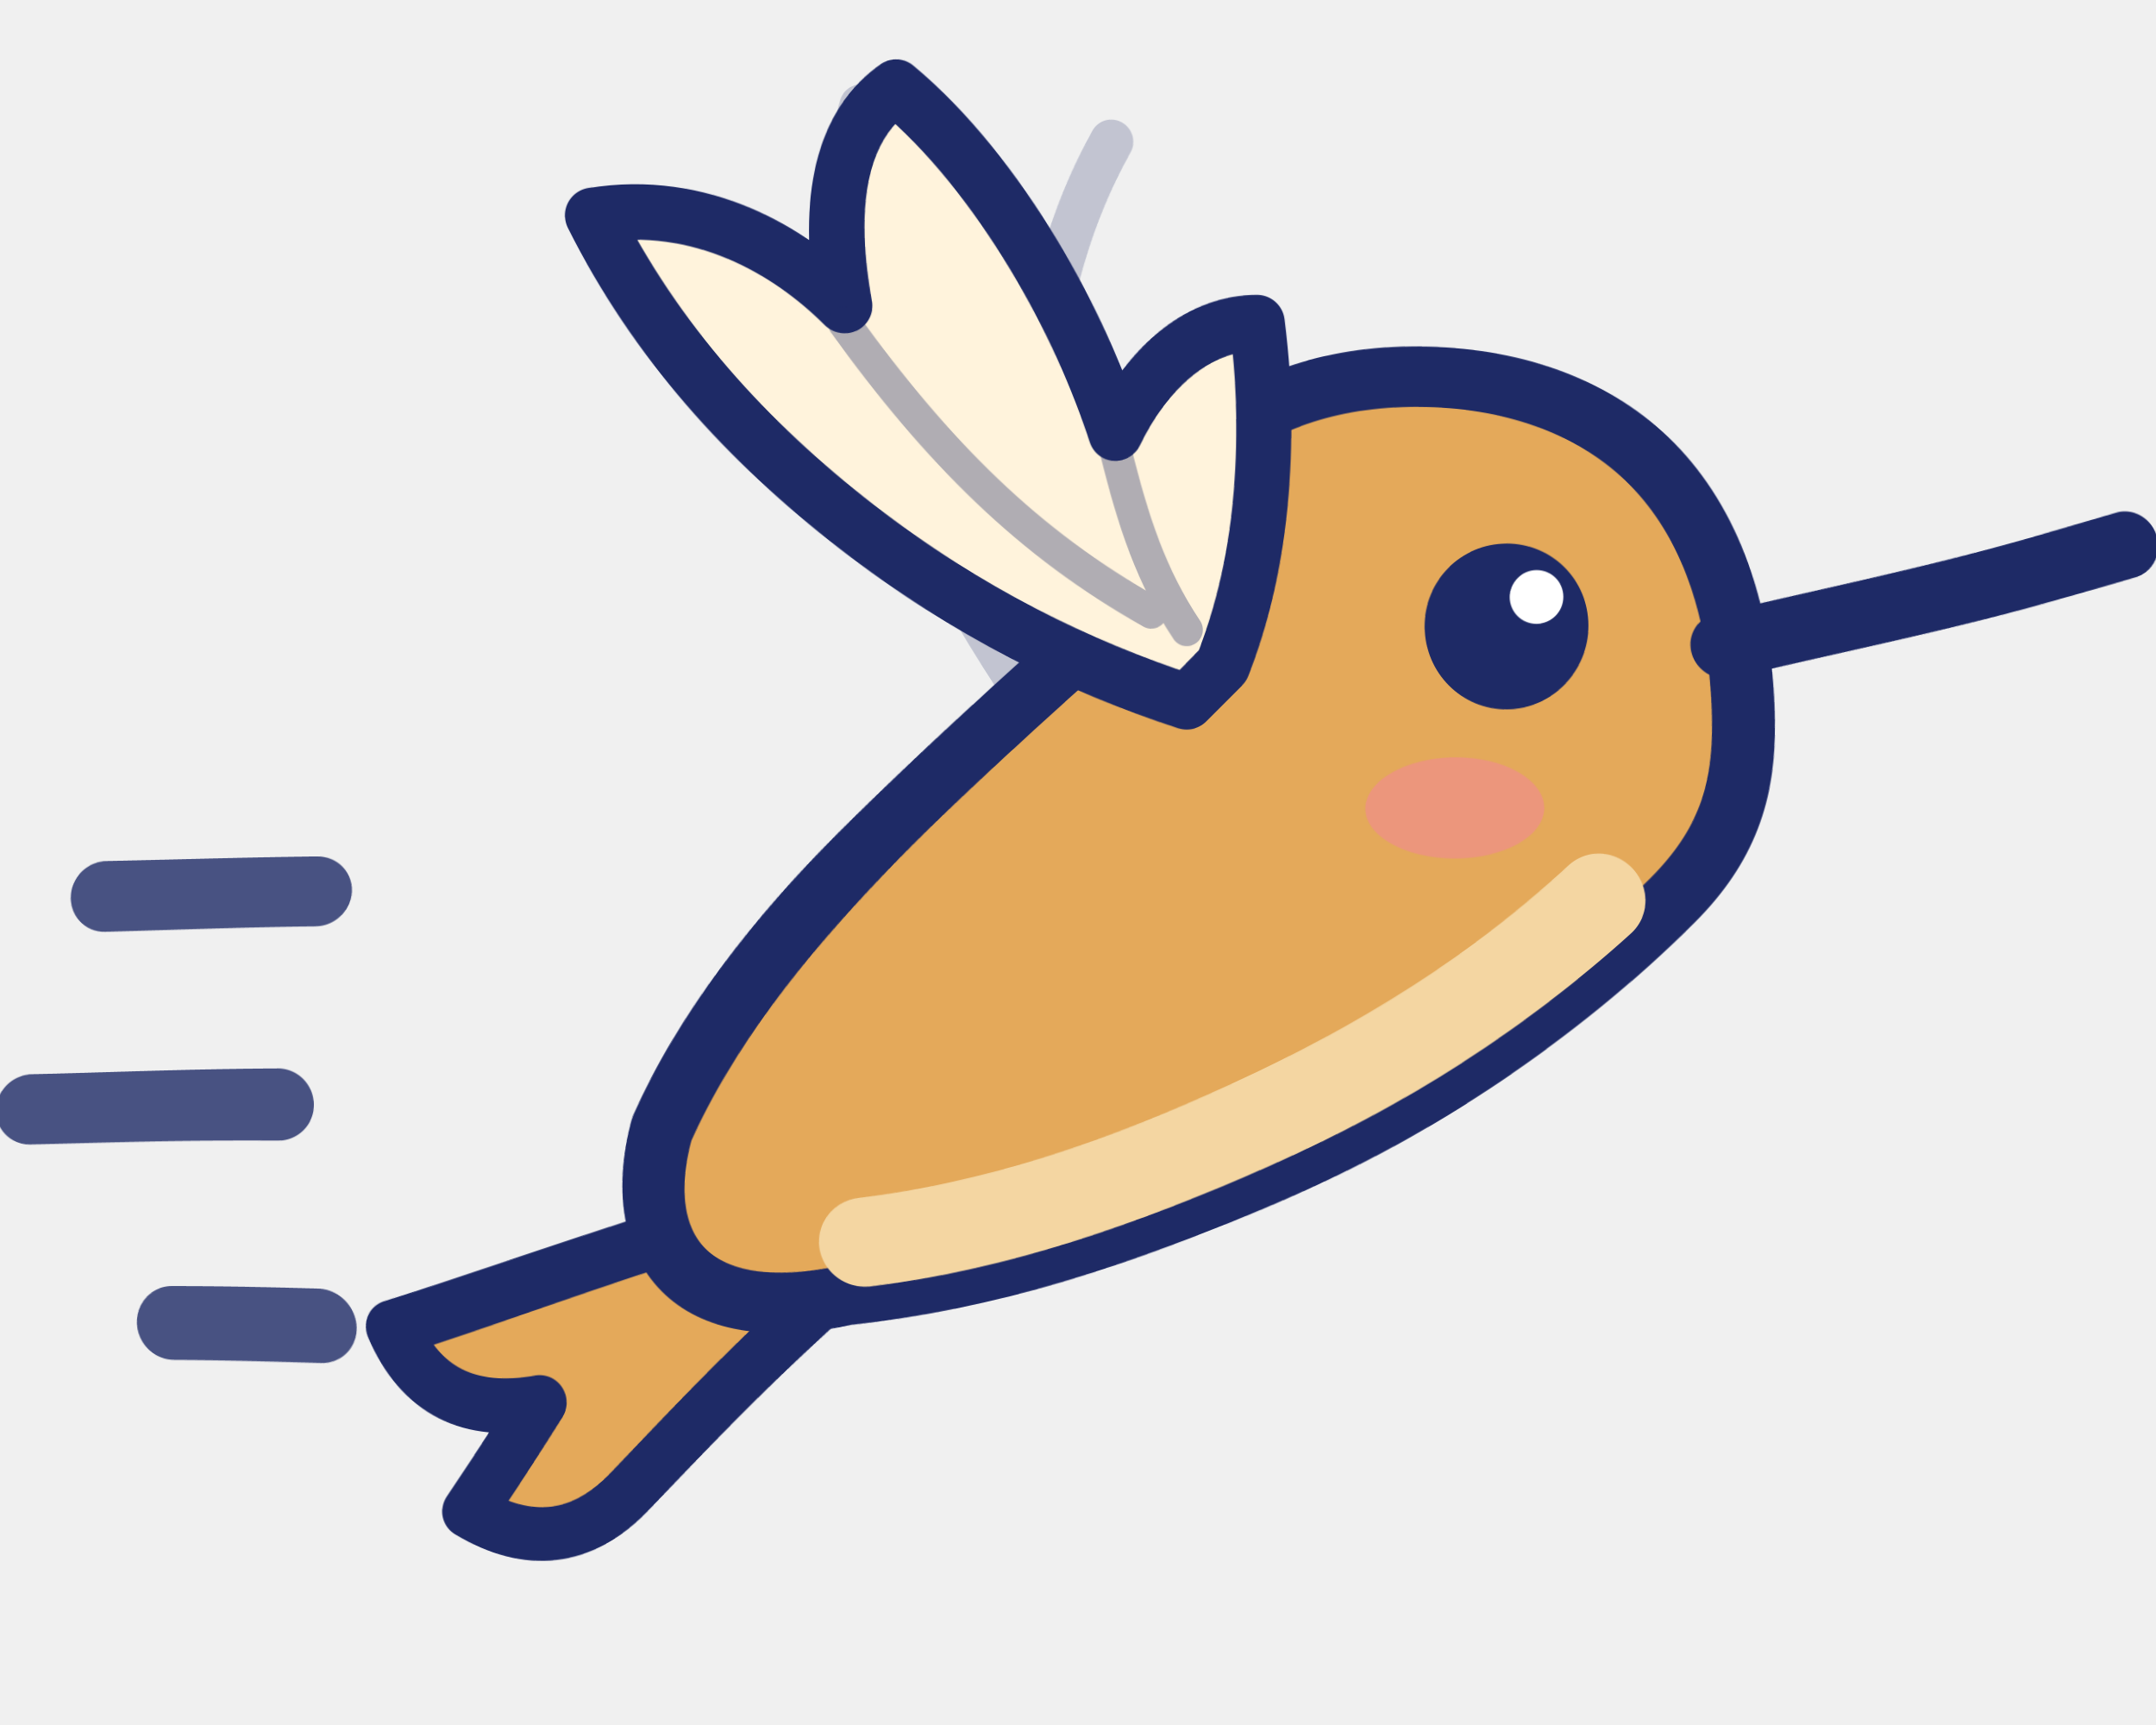
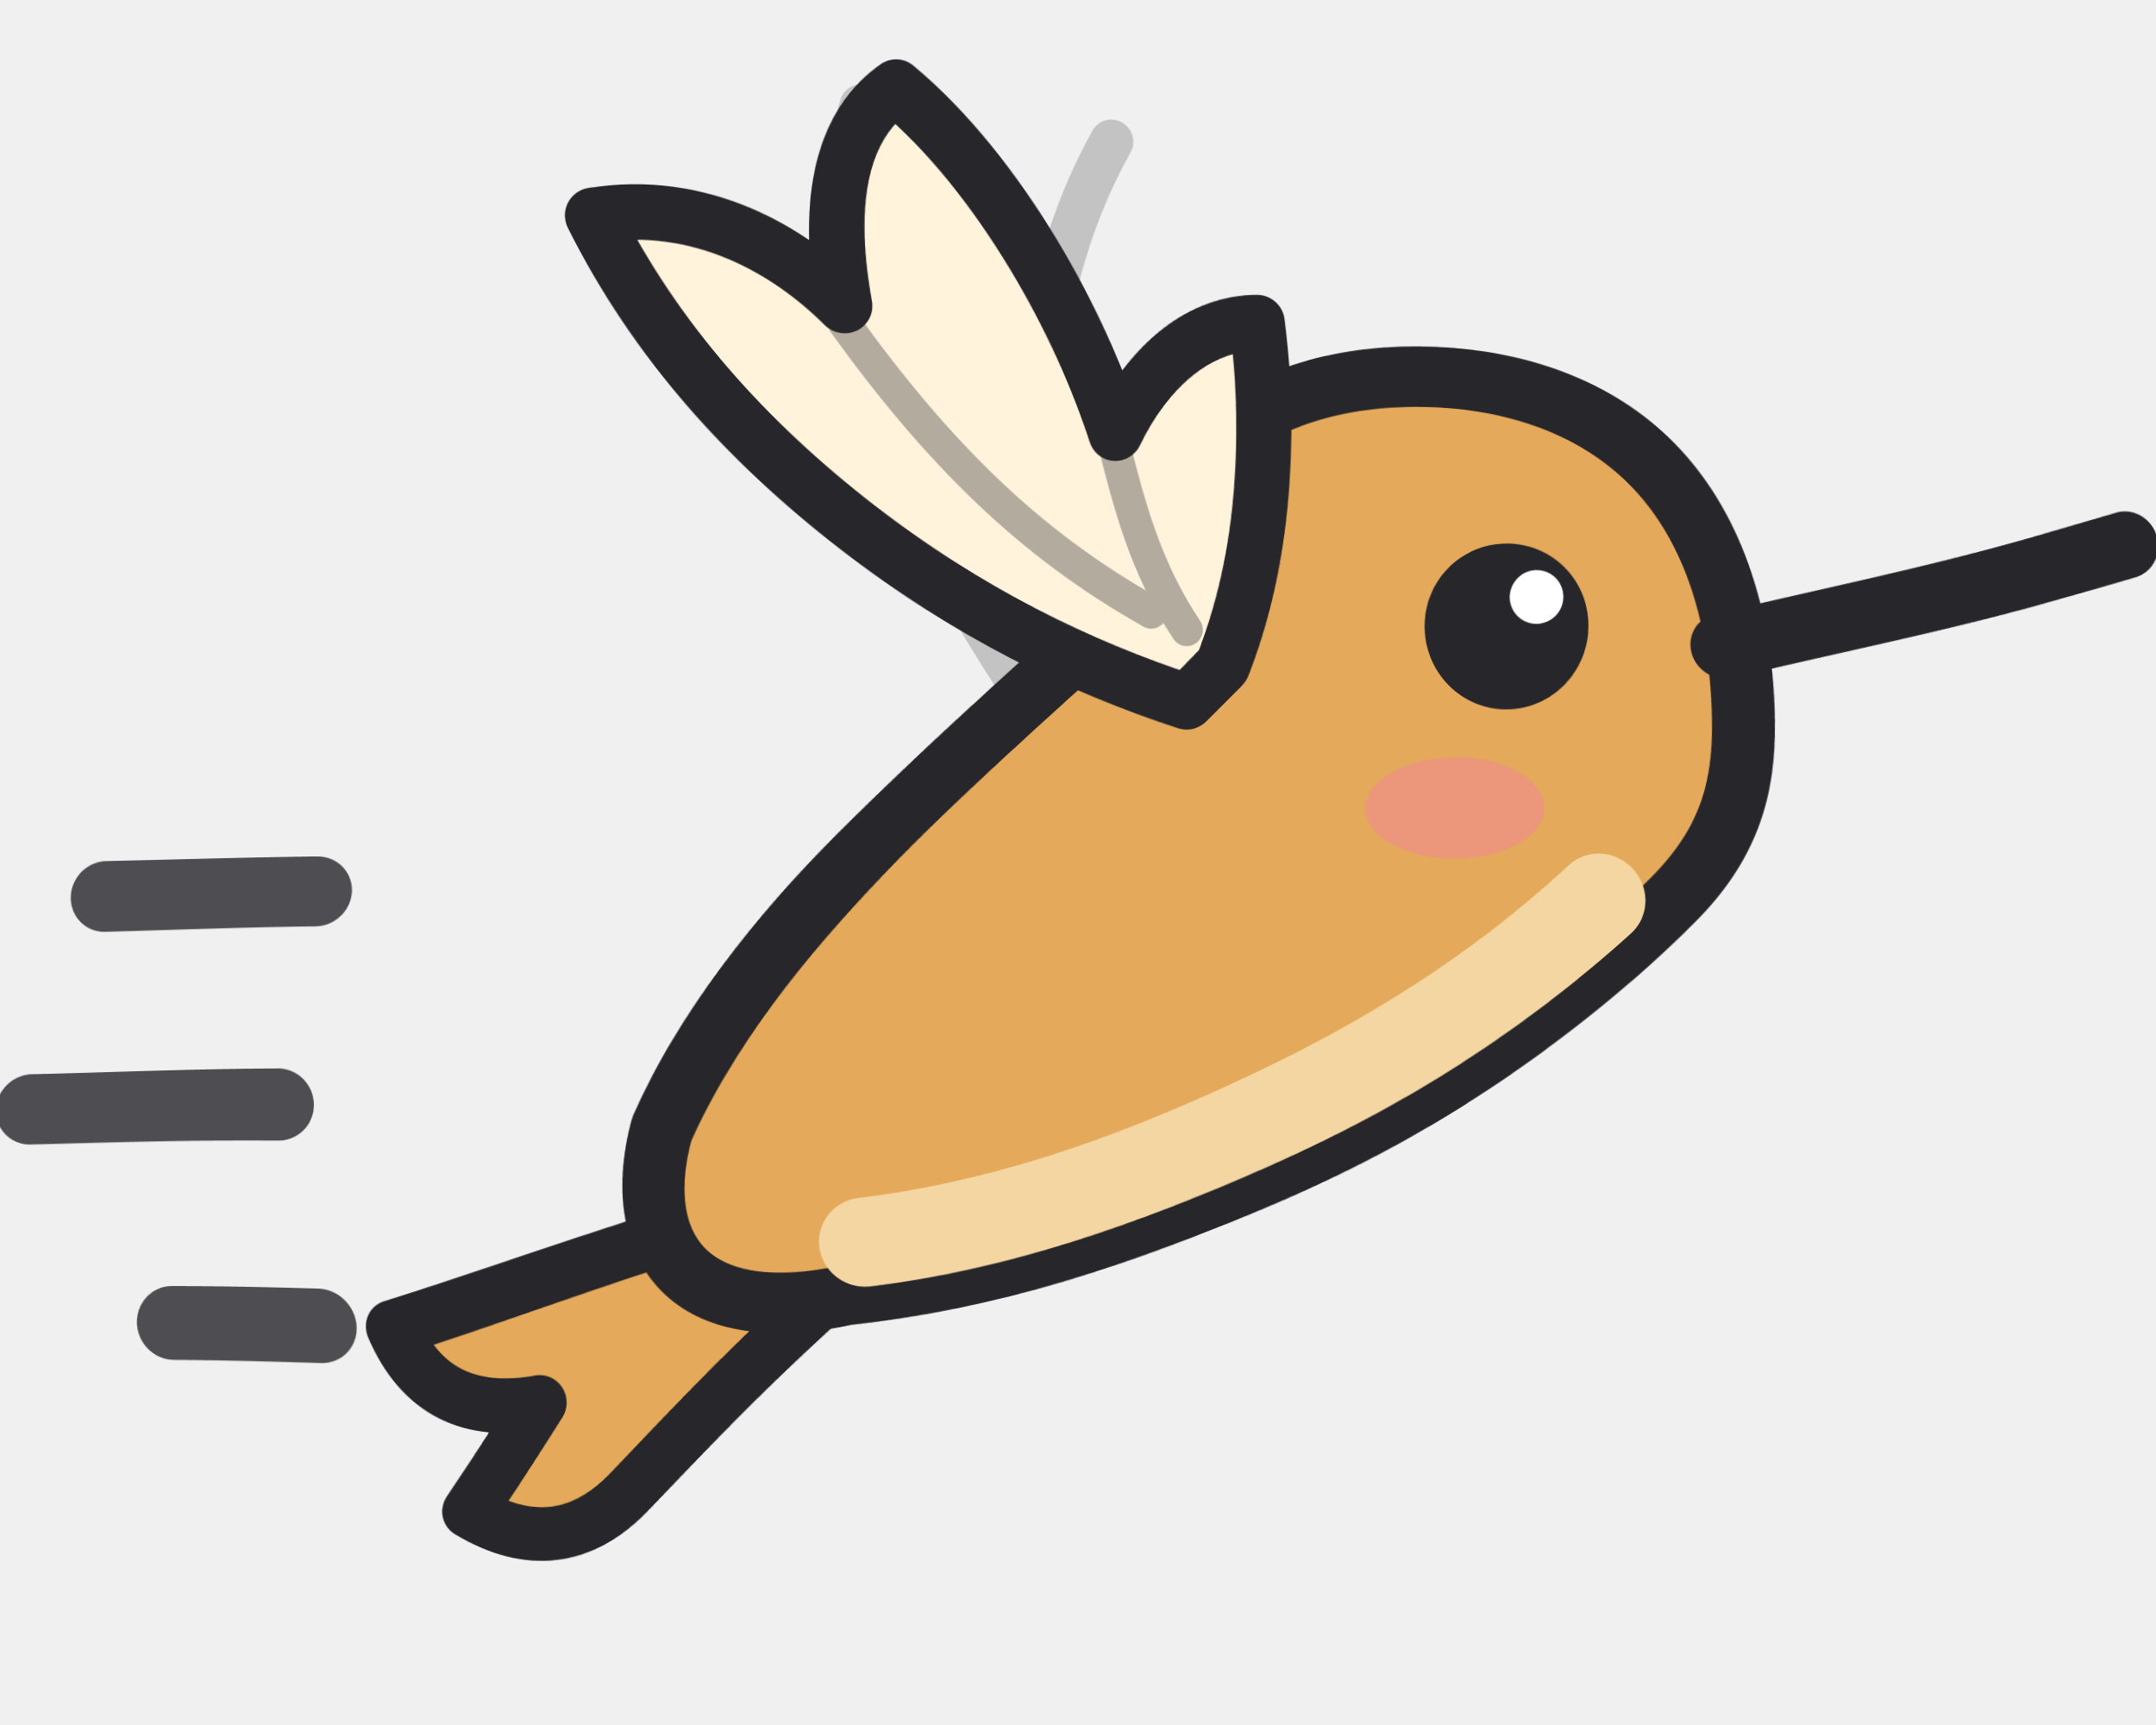
<svg xmlns="http://www.w3.org/2000/svg" viewBox="0 0 120 96" role="img" aria-label="Tov">
  <style>
    @media (prefers-color-scheme: dark) { .lines { stroke: #A8AECB; } }
  </style>
  <defs>
    <filter id="r" x="-20%" y="-20%" width="140%" height="140%">
      <feTurbulence type="fractalNoise" baseFrequency="0.022" numOctaves="2" seed="3" />
      <feDisplacementMap in="SourceGraphic" scale="1.6" />
    </filter>
  </defs>
  <g filter="url(#r)" stroke-linecap="round" stroke-linejoin="round">
-     <path class="lines" d="M6 50h12M2 62h14M10 74h8" fill="none" stroke="#1E2A66" stroke-width="4" opacity=".8" />
-     <path d="M40 68 L22 74 Q24 79 30 78 L26 84 Q31 87 35 83 L46 72 Z" fill="#E4A95A" stroke="#1E2A66" stroke-width="3" />
-     <path d="M58 40 Q44 20 48 6" fill="none" stroke="#1E2A66" stroke-width="2.4" opacity=".22" />
-     <path d="M60 41 Q54 22 62 8" fill="none" stroke="#1E2A66" stroke-width="2.4" opacity=".22" />
-     <path d="M97 40 C97 27 89 21 79 21 C69 21 63 27 61 35 C53 42 42 52 37 63 C35 70 39 74 47 72 C62 70 80 63 93 50 C96 47 97 44 97 40 Z" fill="#E4A95A" stroke="#1E2A66" stroke-width="3.4" />
+     <path class="lines" d="M6 50h12M2 62h14M10 74h8" fill="none" stroke="#26262B" stroke-width="4" opacity=".8" />
+     <path d="M40 68 L22 74 Q24 79 30 78 L26 84 Q31 87 35 83 L46 72 Z" fill="#E4A95A" stroke="#26262B" stroke-width="3" />
+     <path d="M58 40 Q44 20 48 6" fill="none" stroke="#26262B" stroke-width="2.4" opacity=".22" />
+     <path d="M60 41 Q54 22 62 8" fill="none" stroke="#26262B" stroke-width="2.4" opacity=".22" />
+     <path d="M97 40 C97 27 89 21 79 21 C69 21 63 27 61 35 C53 42 42 52 37 63 C35 70 39 74 47 72 C62 70 80 63 93 50 C96 47 97 44 97 40 Z" fill="#E4A95A" stroke="#26262B" stroke-width="3.4" />
    <path d="M48 69 C62 67 78 60 89 50" fill="none" stroke="#F4D6A2" stroke-width="5" />
-     <path d="M66 39 C54 35 40 26 33 12 C39 11 44 14 47 17 C46 11 47 7 50 5 C56 10 60 18 62 24 C64 20 67 18 70 18 C71 26 70 32 68 37 Z" fill="#FFF3DC" stroke="#1E2A66" stroke-width="3.1" />
-     <path d="M47 18 C52 25 57 30 64 34 M62 25 C63 29 64 32 66 35" fill="none" stroke="#1E2A66" stroke-width="1.8" opacity=".35" />
-     <path d="M96 36 L118 30" fill="none" stroke="#1E2A66" stroke-width="3.6" />
-     <circle cx="84" cy="35" r="4.6" fill="#1E2A66" />
+     <path d="M66 39 C54 35 40 26 33 12 C39 11 44 14 47 17 C46 11 47 7 50 5 C56 10 60 18 62 24 C64 20 67 18 70 18 C71 26 70 32 68 37 Z" fill="#FFF3DC" stroke="#26262B" stroke-width="3.1" />
+     <path d="M47 18 C52 25 57 30 64 34 M62 25 C63 29 64 32 66 35" fill="none" stroke="#26262B" stroke-width="1.8" opacity=".35" />
+     <path d="M96 36 L118 30" fill="none" stroke="#26262B" stroke-width="3.6" />
+     <circle cx="84" cy="35" r="4.6" fill="#26262B" />
    <circle cx="85.7" cy="33.4" r="1.5" fill="#fff" />
    <ellipse cx="81" cy="45" rx="5" ry="2.8" fill="#F08F8A" opacity=".7" />
  </g>
</svg>
